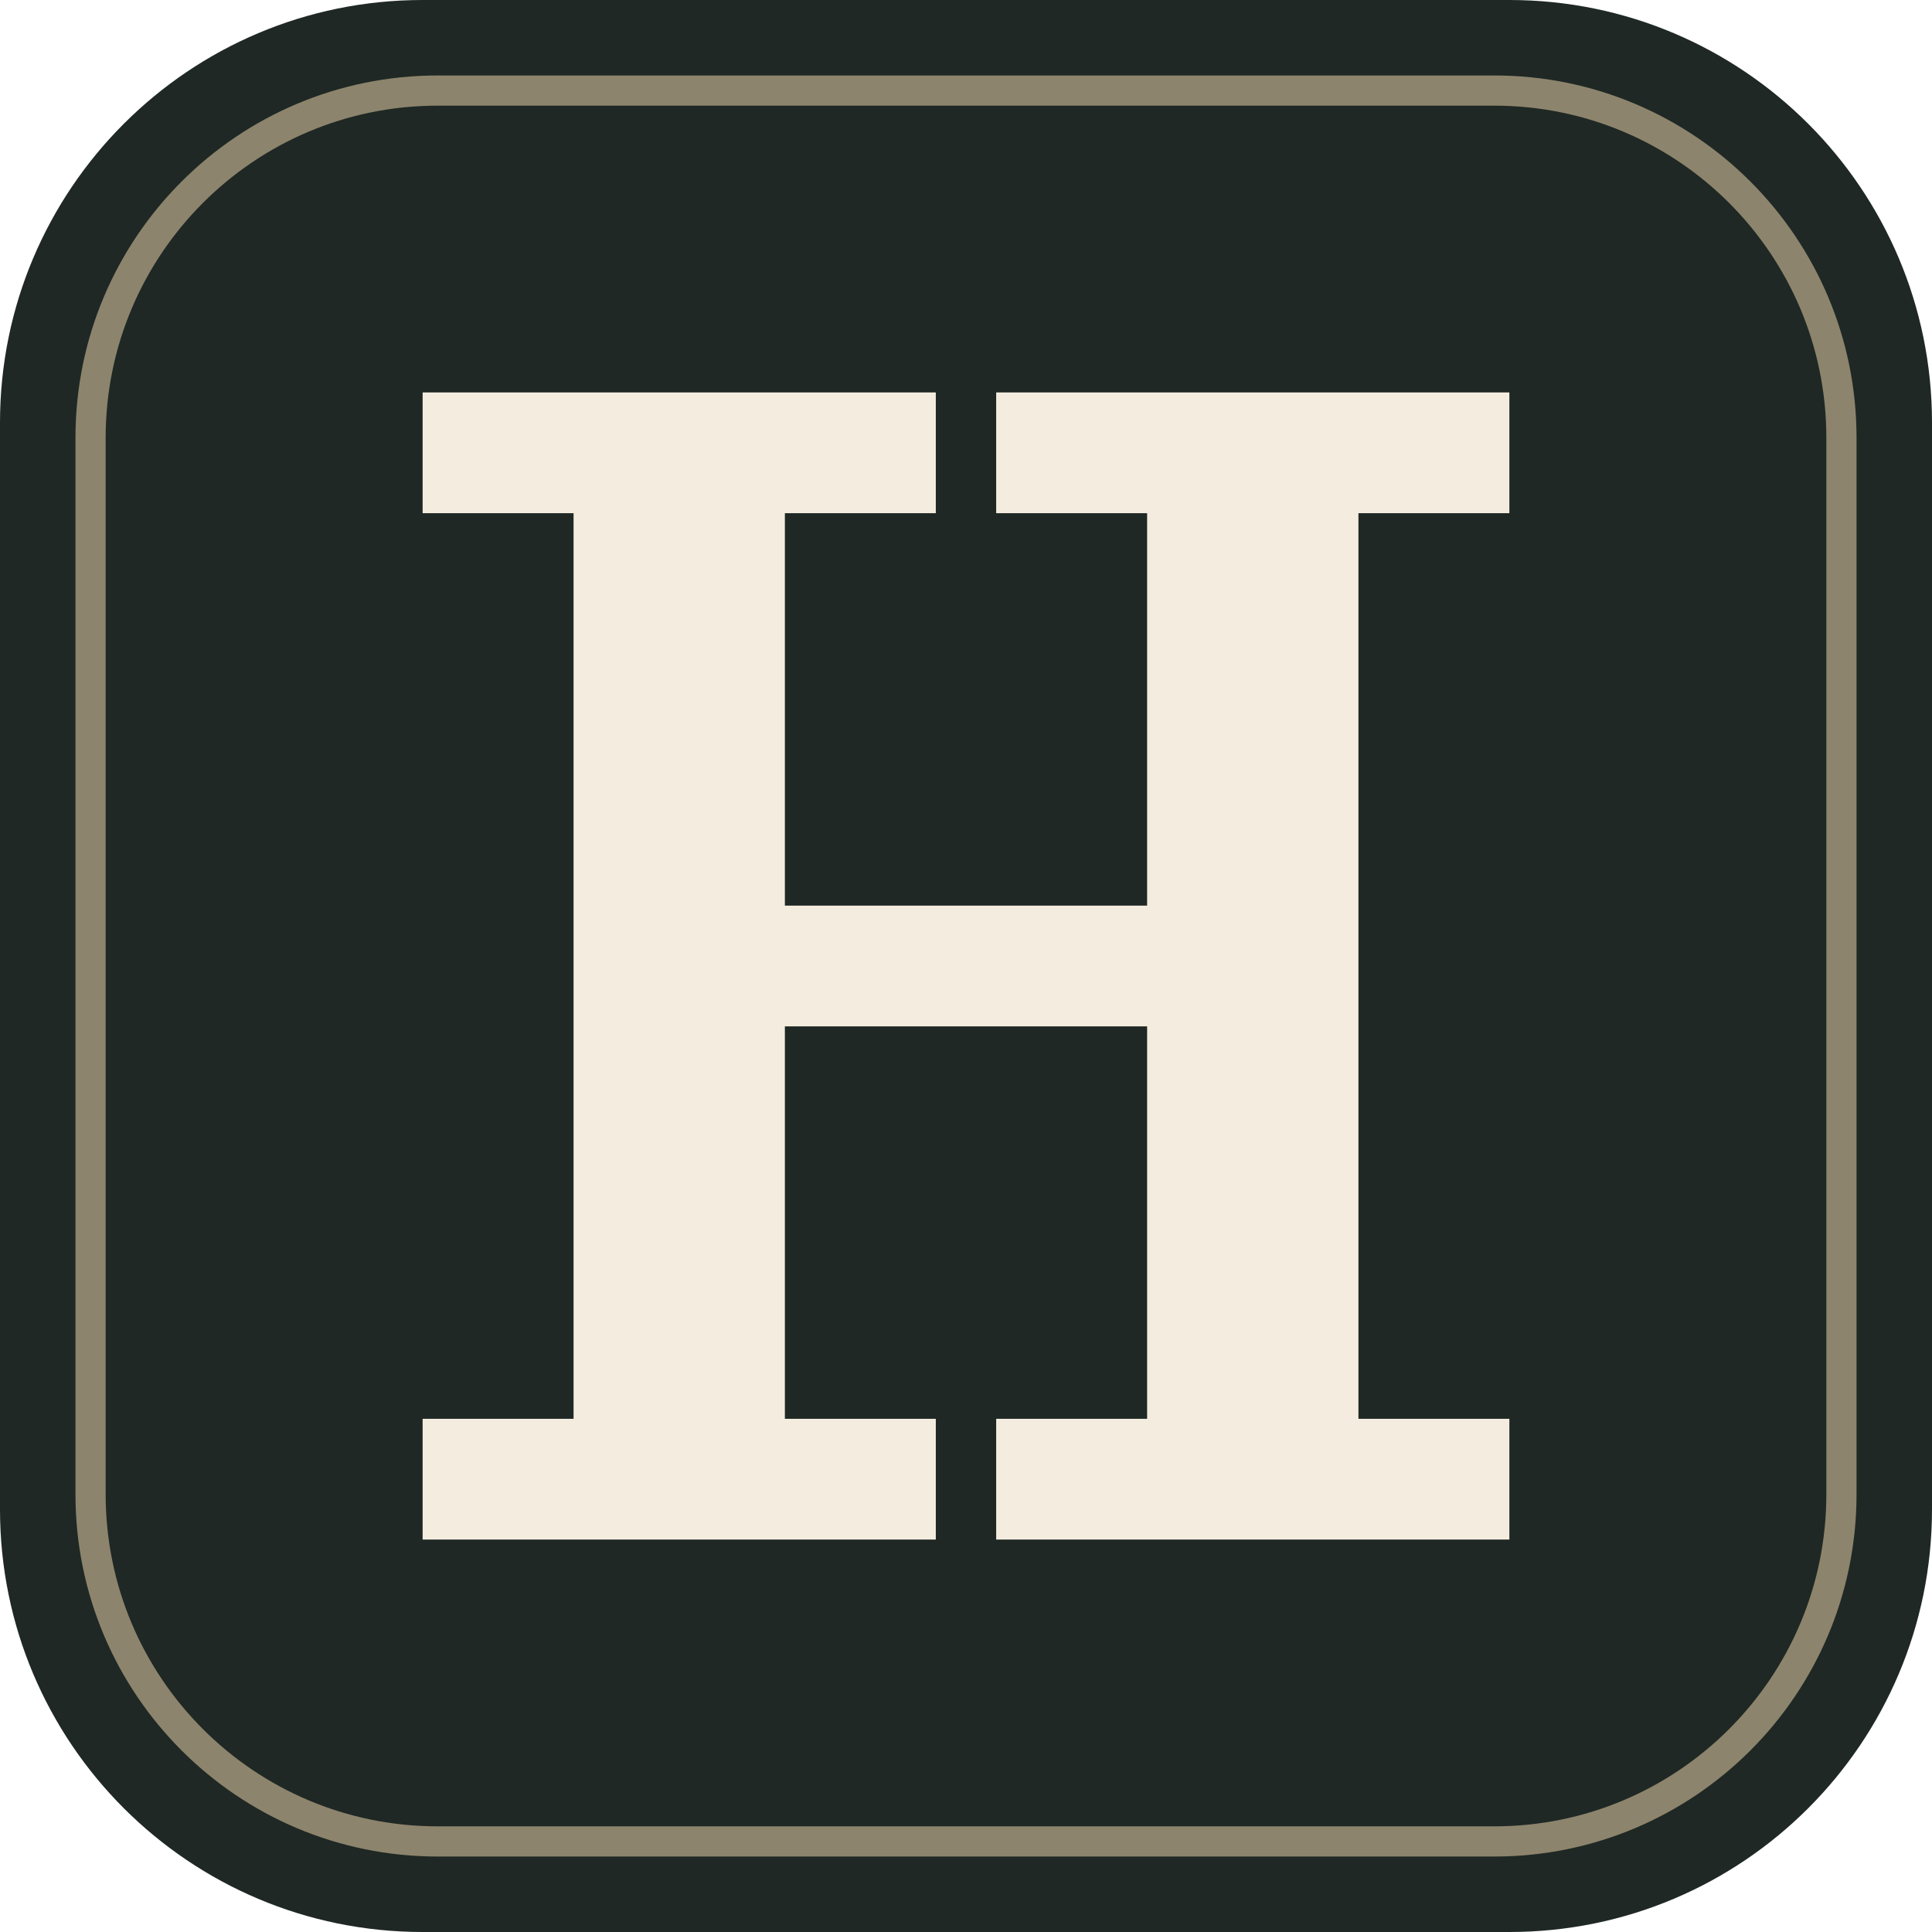
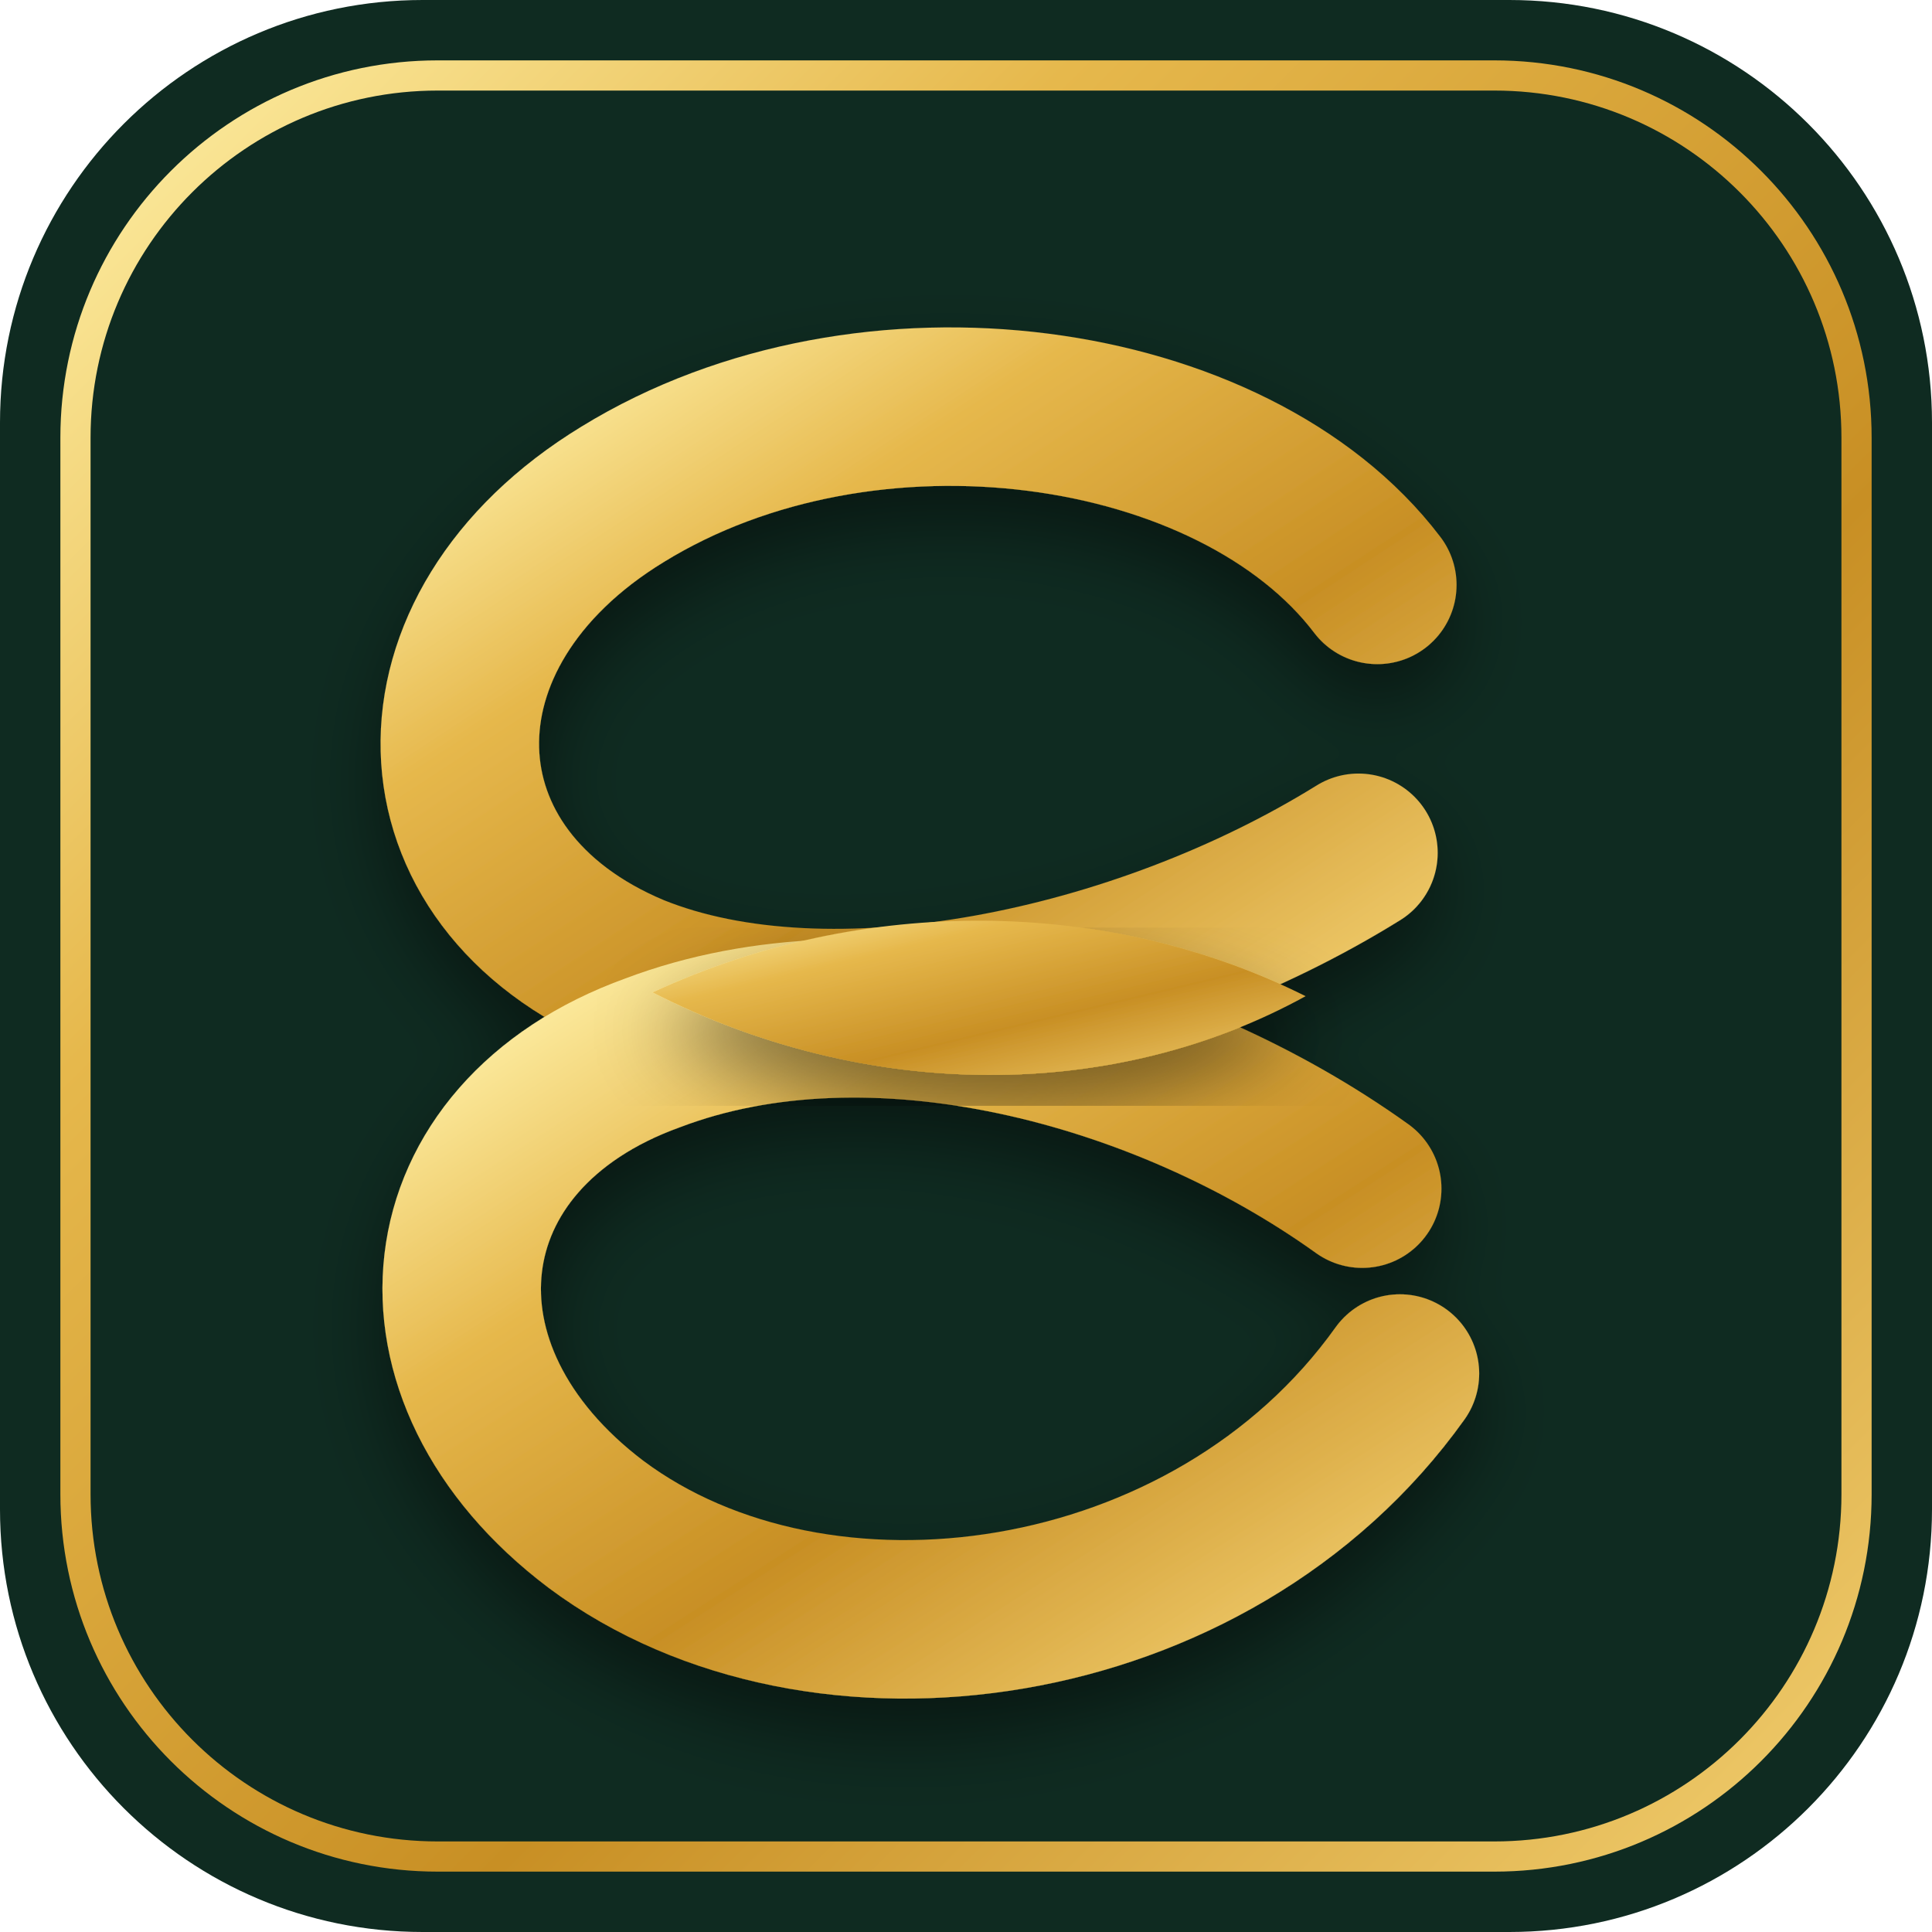
<svg xmlns="http://www.w3.org/2000/svg" viewBox="0 0 512 512">
-   <rect width="512" height="512" rx="112" fill="#1f2824" />
-   <rect x="24" y="24" width="464" height="464" rx="92" fill="none" stroke="#b7a889" stroke-width="8" opacity="0.72" />
-   <path fill="#f4eddf" d="M112 104h136v32h-40v104h96V136h-40v-32h136v32h-40v240h40v32H264v-32h40v-104h-96v104h40v32H112v-32h40V136h-40v-32Z" />
+   <defs>
+     <linearGradient id="gold" x1="0" y1="0" x2="1" y2="1">
+       <stop offset="0" stop-color="#fff1a8" />
+       <stop offset="0.28" stop-color="#e6b84c" />
+       <stop offset="0.62" stop-color="#c88f24" />
+       <stop offset="1" stop-color="#f2cf70" />
+     </linearGradient>
+     <filter id="shadow" x="-20%" y="-20%" width="140%" height="140%">
+       <feDropShadow dx="0" dy="10" stdDeviation="10" flood-color="#020b07" flood-opacity="0.45" />
+     </filter>
+   </defs>
+   <rect width="512" height="512" rx="112" fill="#0f2b21" />
+   <rect x="20" y="20" width="472" height="472" rx="96" fill="none" stroke="url(#gold)" stroke-width="8" />
+   <g filter="url(#shadow)" stroke="url(#gold)" stroke-width="42" stroke-linecap="round" stroke-linejoin="round" fill="none">
+     <path d="M365 155C327 105 230 91 165 131C106 167 108 233 168 258C220 279 302 262 360 226" />
+     <path d="M361 315C308 277 231 257 173 279C112 301 105 364 158 404C217 448 321 434 371 364" />
+   </g>
+   <path d="M173 263C229 237 294 238 346 264C295 292 230 292 173 263Z" fill="url(#gold)" filter="url(#shadow)" />
</svg>
